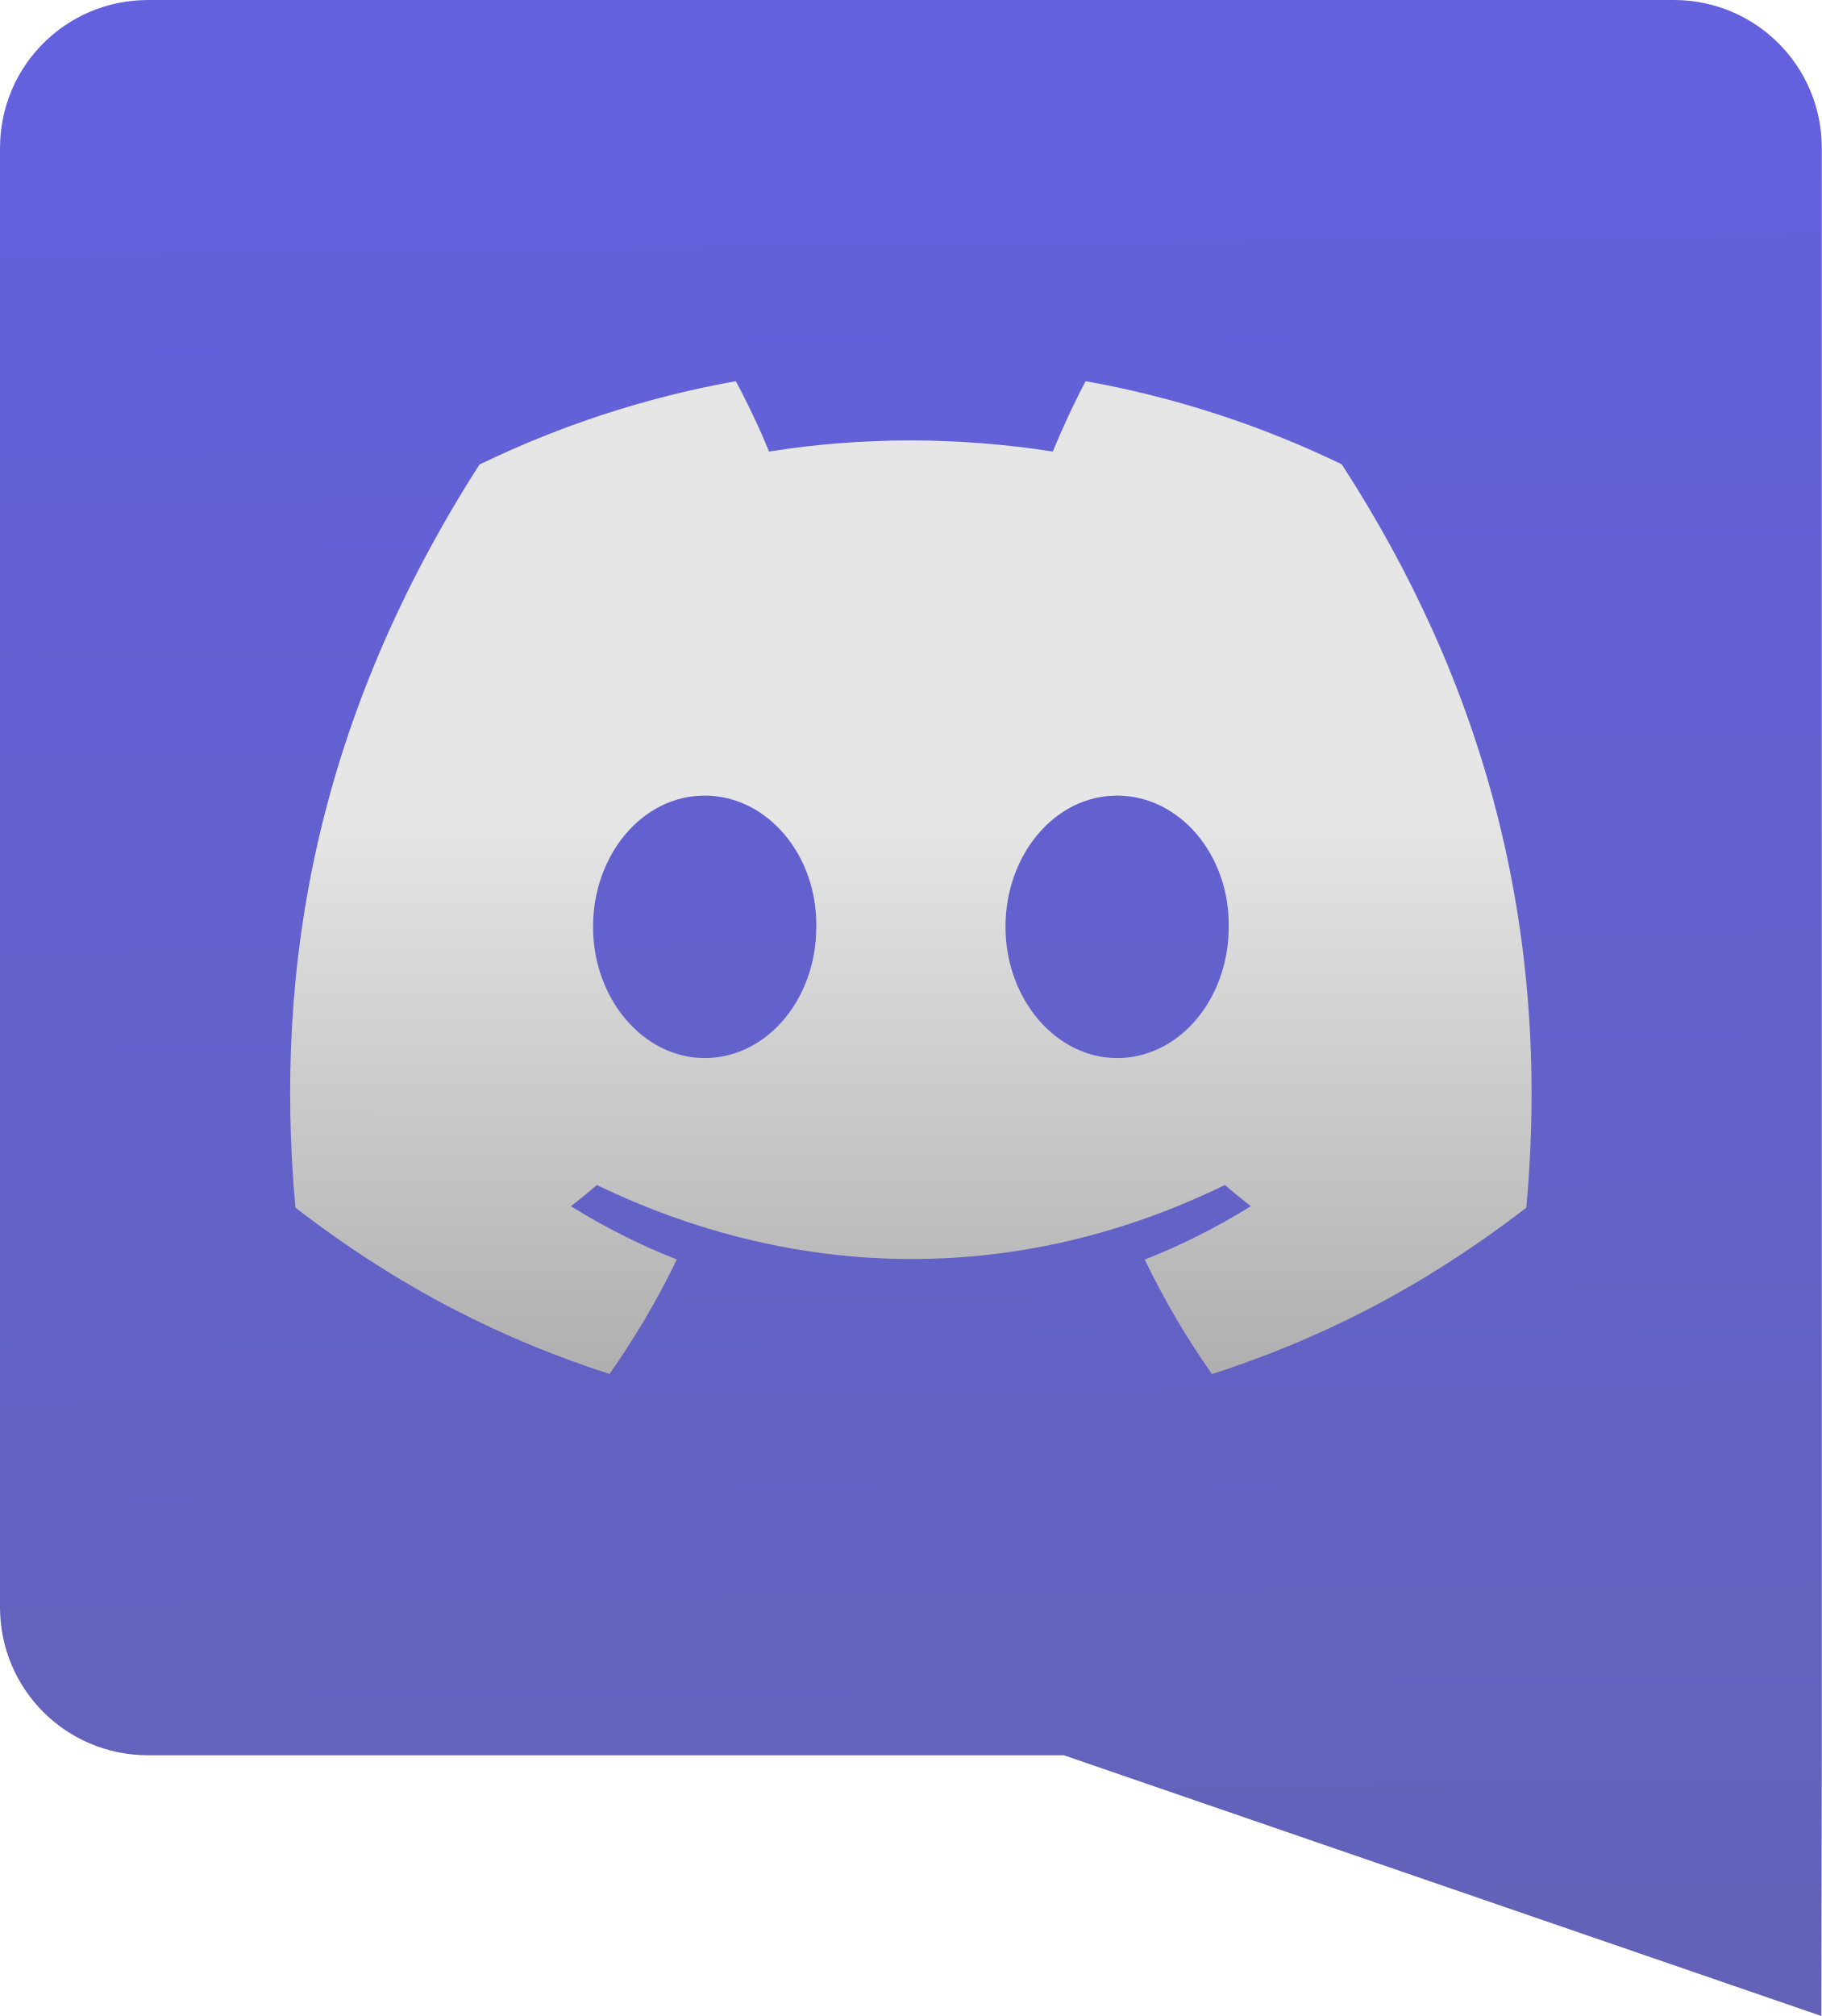
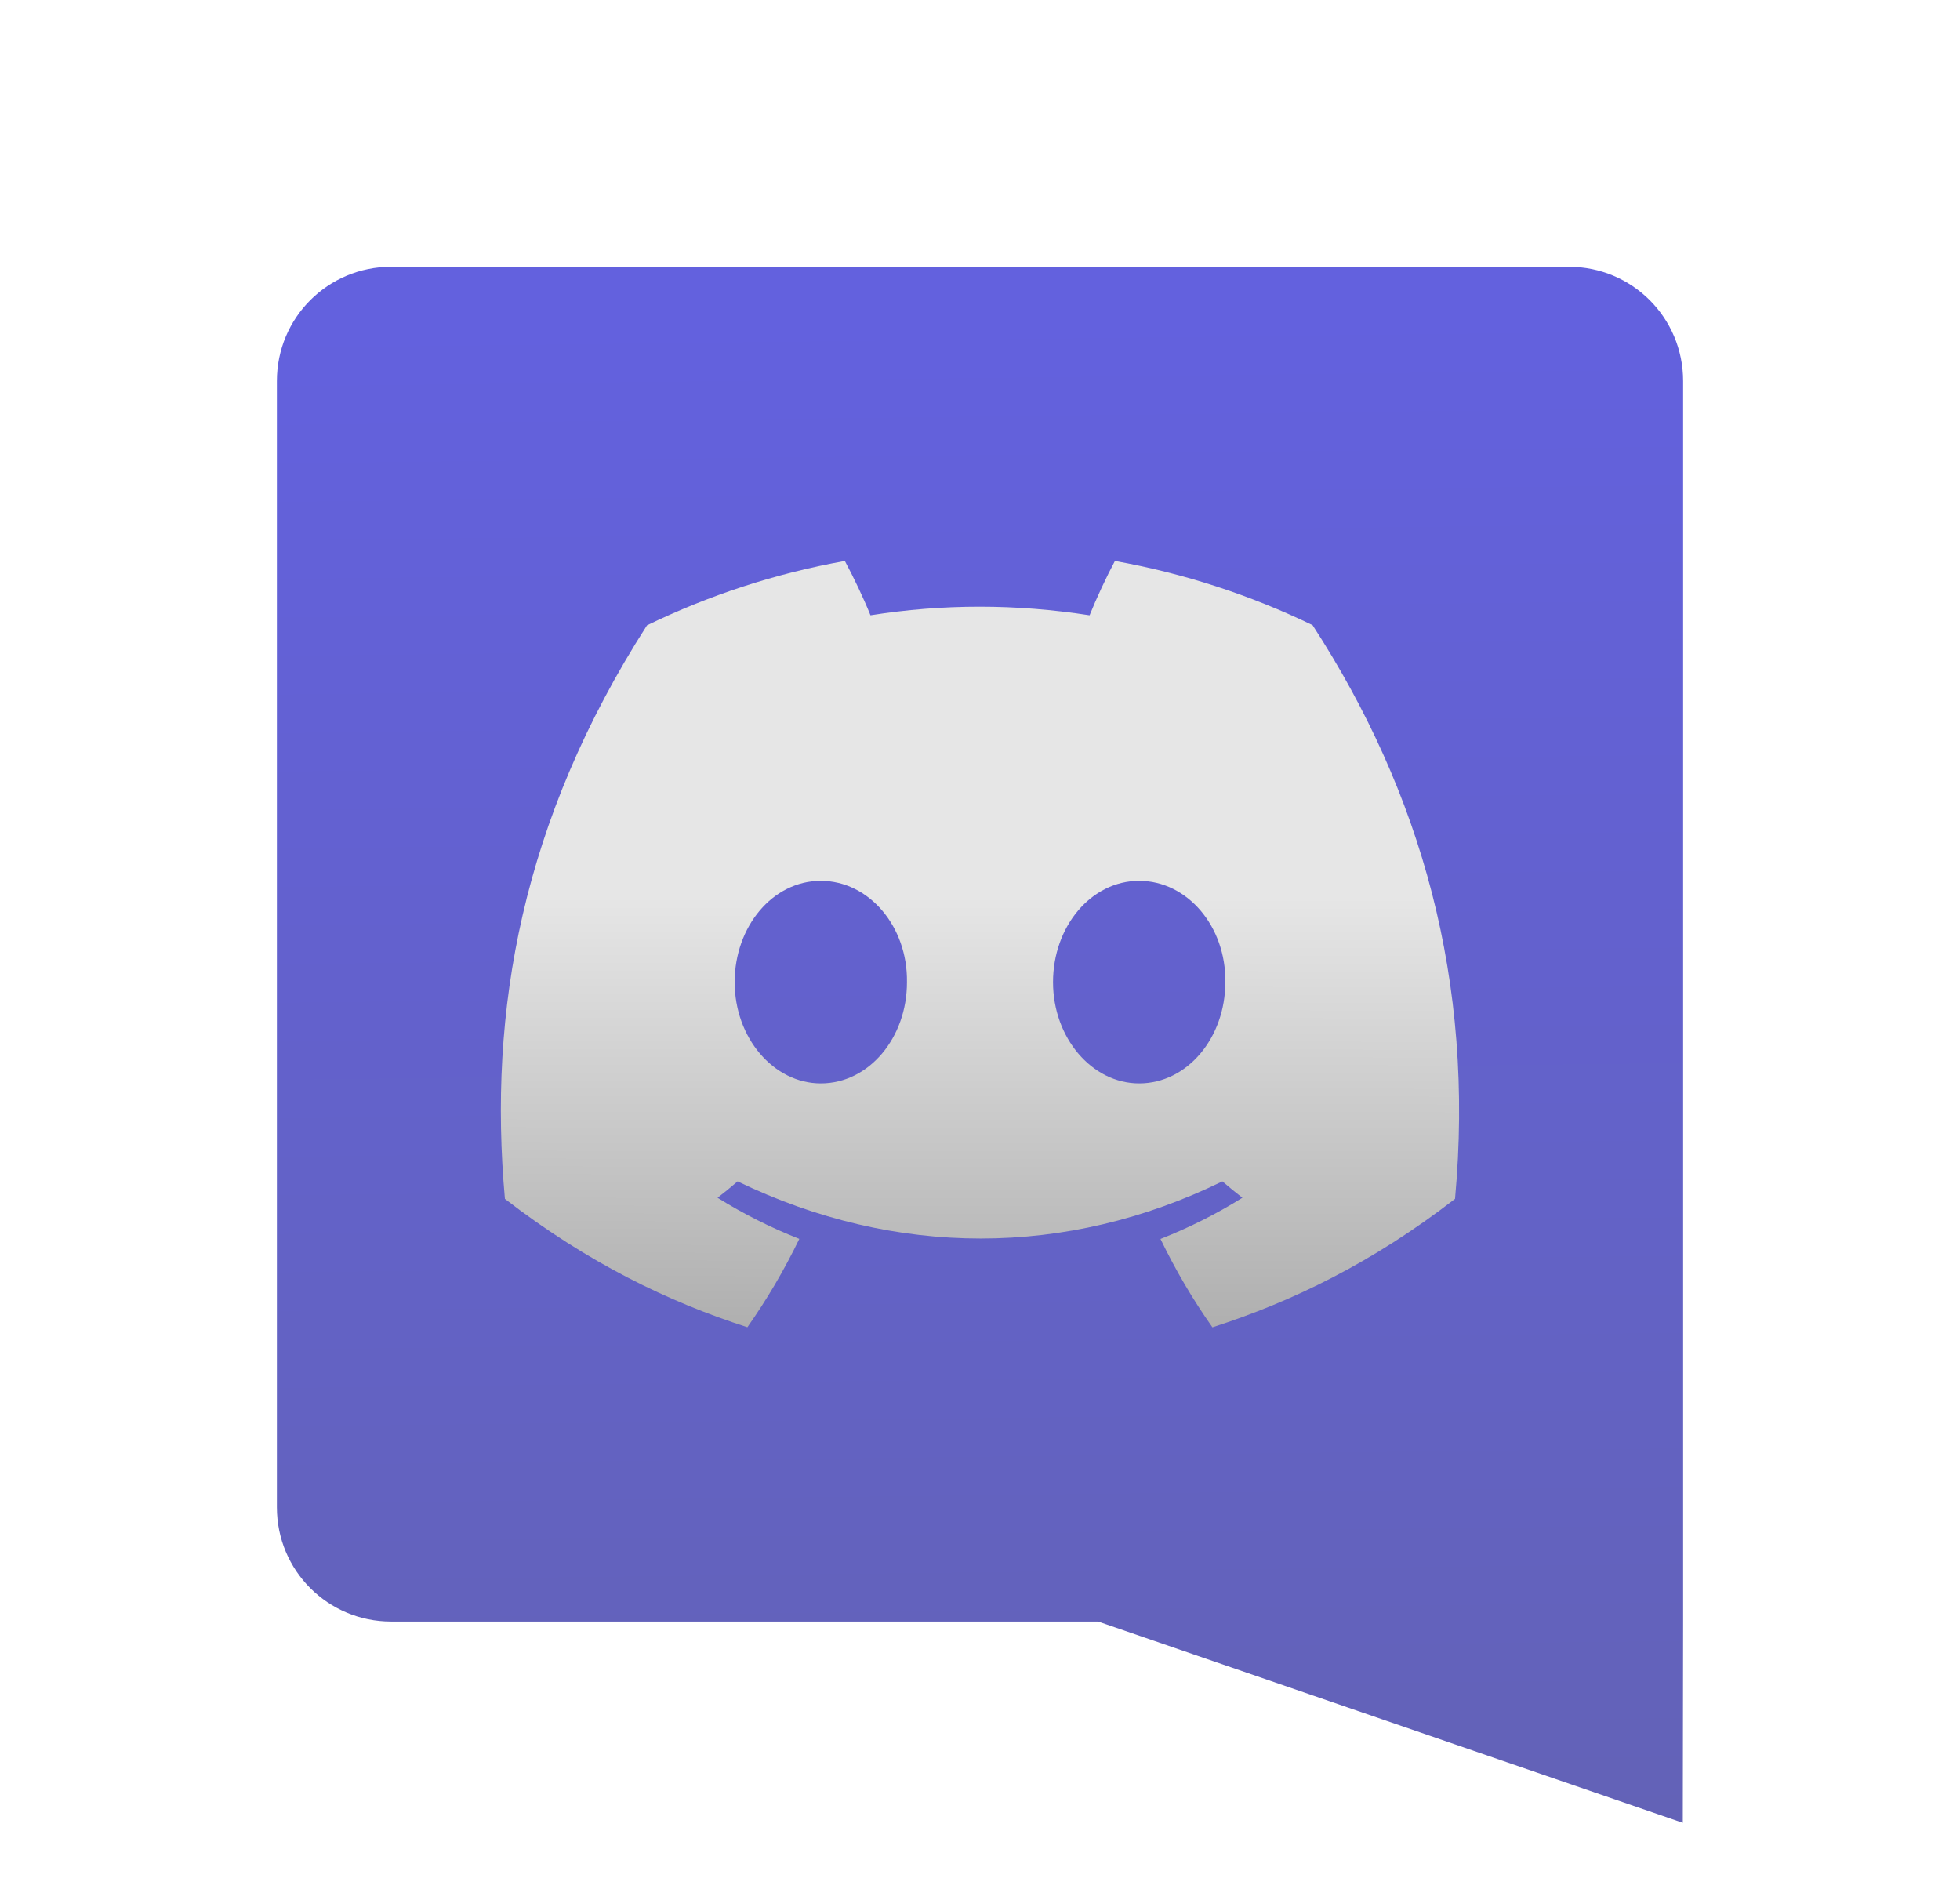
- <svg xmlns="http://www.w3.org/2000/svg" xmlns:xlink="http://www.w3.org/1999/xlink" width="102.44mm" height="113.332mm" viewBox="0 0 102.44 113.332" version="1.1" id="svg5" xml:space="preserve">
+ <svg xmlns="http://www.w3.org/2000/svg" xmlns:xlink="http://www.w3.org/1999/xlink" width="142.78mm" height="137.532mm" viewBox="0 0 142.78 137.532" version="1.1" id="svg5" xml:space="preserve">
  <defs id="defs2">
    <linearGradient id="linearGradient34168">
      <stop style="stop-color:#e6e6e6;stop-opacity:1;" offset="0" id="stop34164" />
      <stop style="stop-color:#afafaf;stop-opacity:1;" offset="1" id="stop34166" />
    </linearGradient>
    <linearGradient id="linearGradient33774">
      <stop style="stop-color:#6361de;stop-opacity:1;" offset="0" id="stop33770" />
      <stop style="stop-color:#6362b7;stop-opacity:1;" offset="1" id="stop33772" />
    </linearGradient>
    <linearGradient xlink:href="#linearGradient33774" id="linearGradient33776" x1="151.077" y1="127.782" x2="152.576" y2="253.454" gradientUnits="userSpaceOnUse" />
    <linearGradient xlink:href="#linearGradient34168" id="linearGradient34170" x1="113.261" y1="135.367" x2="113.235" y2="166.744" gradientUnits="userSpaceOnUse" />
+     <linearGradient id="linearGradient1926">
+       <stop style="stop-color:#ffffff;stop-opacity:1;" offset="0" id="stop1922" />
+       <stop style="stop-color:#dadada;stop-opacity:1;" offset="1" id="stop1924" />
+     </linearGradient>
+     <linearGradient xlink:href="#linearGradient1926" id="linearGradient1928" x1="145.996" y1="131.114" x2="145.748" y2="236.619" gradientUnits="userSpaceOnUse" />
  </defs>
-   <g id="layer1" transform="translate(-61.83757,-89.49842)">
-     <g id="g24763" transform="matrix(0.8706727,0,0,0.8706727,-20.46851,-17.84479)">
+   <g id="layer1" transform="translate(-41.66746,-70.06993)">
+     <g id="g24763" transform="matrix(0.8706727,0,0,0.8706727,-20.46851,-17.84479)" style="display:inline">
      <path id="rect234" style="fill:url(#linearGradient33776);fill-opacity:1;stroke-width:0.265" d="m 104.095,123.288 c -5.298,0 -9.563,4.265 -9.563,9.563 v 94.205 c 0,5.298 4.265,9.563 9.563,9.563 h 59.145 l 48.921,16.835 0.027,-16.835 v -9.563 -94.205 c 0,-5.298 -4.265,-9.563 -9.563,-9.563 z" />
+       <g id="g24763-3" transform="translate(-6.0351563e-5)" style="display:none">
+         <g id="g435" style="opacity:0.521;fill:#333333" transform="matrix(1.393787,0,0,1.393787,-60.39116,-70.86338)">
+           <rect style="fill:#333333;fill-opacity:1;stroke-width:0.265" id="rect433" width="117.657" height="113.332" x="94.531" y="123.288" ry="9.564" />
+         </g>
+         <rect style="fill:url(#linearGradient1928);fill-opacity:1;stroke-width:0.265" id="rect234-5" width="117.657" height="113.332" x="94.531" y="123.288" ry="9.564" />
+       </g>
    </g>
    <path d="m 137.287,115.602 c -4.519,-2.184 -9.35,-3.771 -14.402,-4.675 -0.62,1.159 -1.345,2.717 -1.845,3.956 -5.37,-0.834 -10.69,-0.834 -15.961,0 -0.5,-1.24 -1.241,-2.798 -1.867,-3.956 -5.057,0.904 -9.894,2.497 -14.413,4.686 -9.114,14.226 -11.585,28.099 -10.35,41.775 6.045,4.663 11.903,7.496 17.663,9.349 1.422,-2.022 2.69,-4.171 3.783,-6.435 -2.081,-0.817 -4.074,-1.825 -5.957,-2.995 0.5,-0.382 0.988,-0.782 1.46,-1.193 11.486,5.549 23.966,5.549 35.315,0 0.478,0.411 0.966,0.811 1.46,1.193 -1.889,1.176 -3.887,2.184 -5.968,3.001 1.093,2.259 2.355,4.414 3.783,6.435 5.765,-1.854 11.629,-4.686 17.674,-9.355 1.45,-15.854 -2.476,-29.6 -10.377,-41.787 z m -35.826,33.376 c -3.448,0 -6.276,-3.325 -6.276,-7.374 0,-4.049 2.767,-7.38 6.276,-7.38 3.508,0 6.336,3.325 6.276,7.38 0.006,4.049 -2.767,7.374 -6.276,7.374 z m 23.192,0 c -3.448,0 -6.276,-3.325 -6.276,-7.374 0,-4.049 2.767,-7.38 6.276,-7.38 3.508,0 6.336,3.325 6.276,7.38 0,4.049 -2.767,7.374 -6.276,7.374 z" fill="#5865f2" fill-rule="nonzero" id="path33628" style="fill:url(#linearGradient34170);fill-opacity:1;stroke-width:0.277" />
  </g>
</svg>
